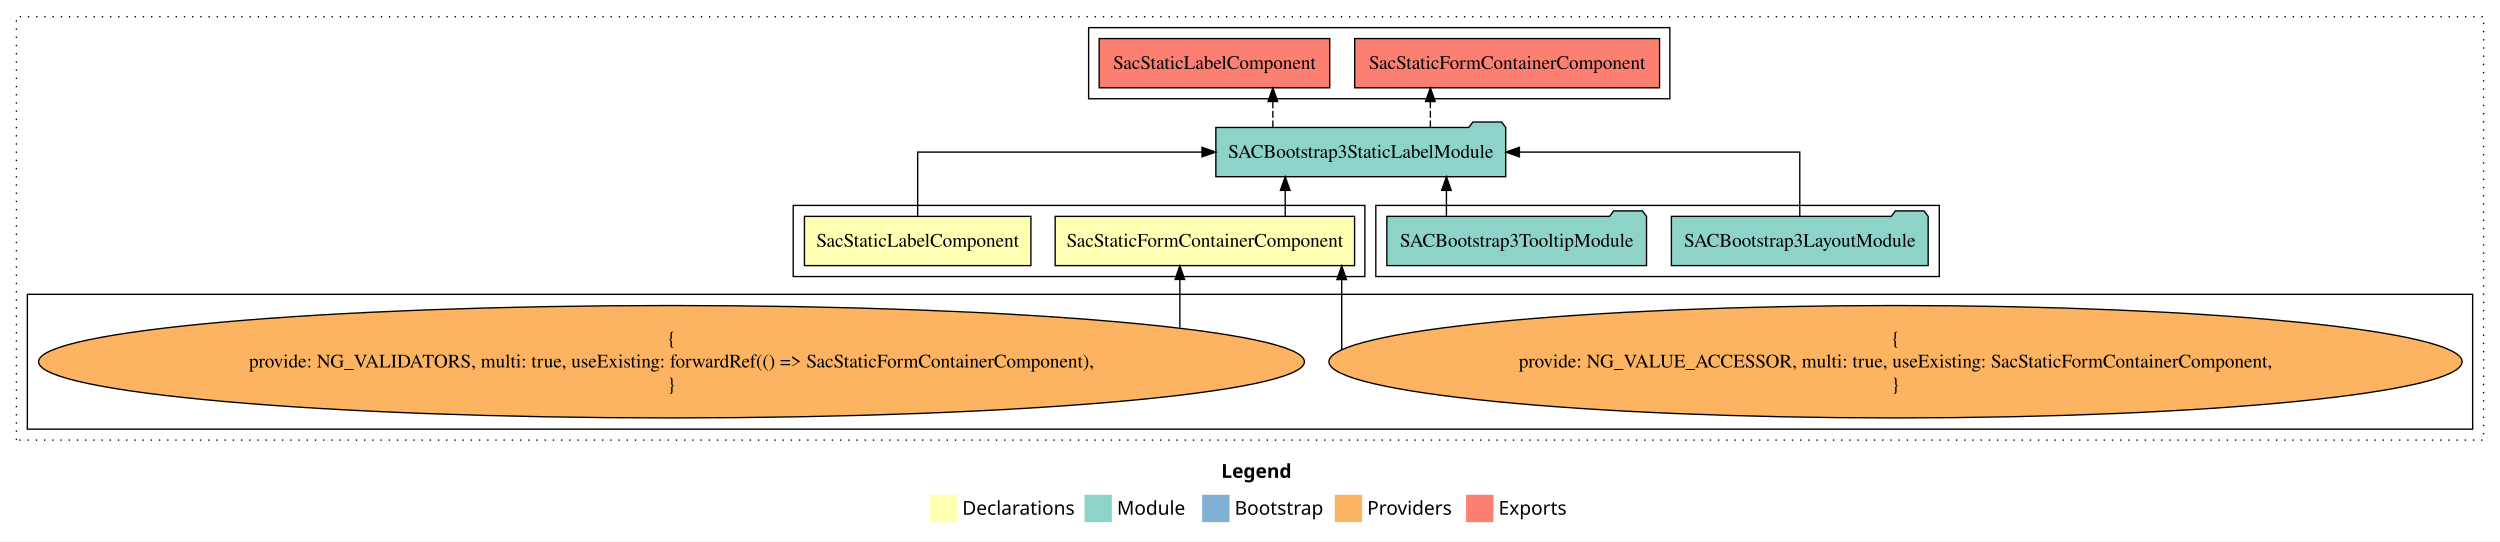
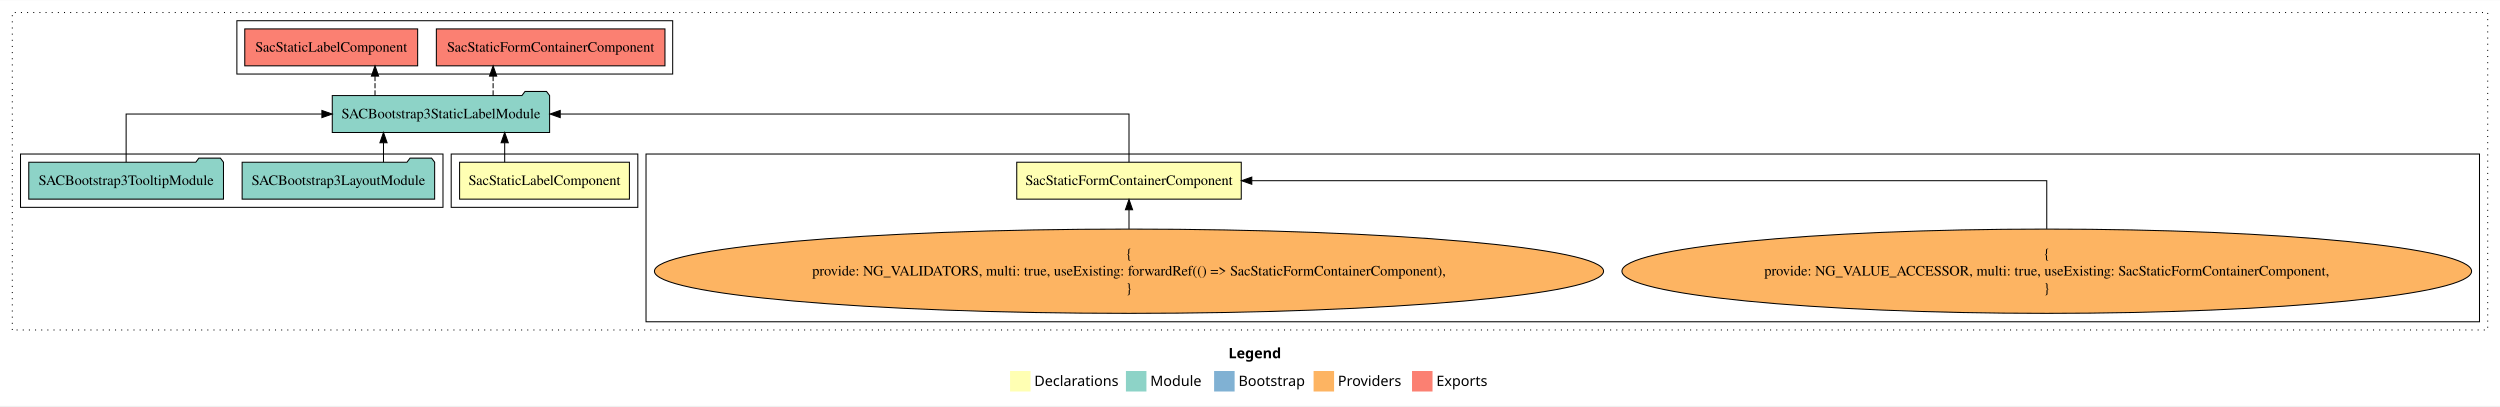
- <svg xmlns="http://www.w3.org/2000/svg" width="1828pt" height="396pt" viewBox="0.00 0.00 1828.00 395.59">
+ <svg xmlns="http://www.w3.org/2000/svg" width="2438pt" height="396pt" viewBox="0.00 0.00 2438.00 395.59">
  <g id="graph0" class="graph" transform="scale(1 1) rotate(0) translate(4 391.59)">
-     <polygon fill="white" stroke="transparent" points="-4,4 -4,-391.59 1824,-391.59 1824,4 -4,4" />
-     <text text-anchor="start" x="889.01" y="-42.4" font-family="Times-12" font-weight="bold" font-size="14.00">Legend</text>
-     <polygon fill="#ffffb3" stroke="transparent" points="676,-10 676,-30 696,-30 696,-10 676,-10" />
-     <text text-anchor="start" x="699.63" y="-15.4" font-family="Times-12" font-size="14.00">  Declarations</text>
-     <polygon fill="#8dd3c7" stroke="transparent" points="789,-10 789,-30 809,-30 809,-10 789,-10" />
-     <text text-anchor="start" x="812.73" y="-15.4" font-family="Times-12" font-size="14.00">  Module</text>
-     <polygon fill="#80b1d3" stroke="transparent" points="875,-10 875,-30 895,-30 895,-10 875,-10" />
-     <text text-anchor="start" x="898.78" y="-15.4" font-family="Times-12" font-size="14.00">  Bootstrap</text>
-     <polygon fill="#fdb462" stroke="transparent" points="972,-10 972,-30 992,-30 992,-10 972,-10" />
-     <text text-anchor="start" x="995.67" y="-15.4" font-family="Times-12" font-size="14.00">  Providers</text>
-     <polygon fill="#fb8072" stroke="transparent" points="1068,-10 1068,-30 1088,-30 1088,-10 1068,-10" />
-     <text text-anchor="start" x="1091.73" y="-15.4" font-family="Times-12" font-size="14.00">  Exports</text>
+     <polygon fill="white" stroke="transparent" points="-4,4 -4,-391.59 2434,-391.59 2434,4 -4,4" />
+     <text text-anchor="start" x="1194.01" y="-42.4" font-family="Times-12" font-weight="bold" font-size="14.00">Legend</text>
+     <polygon fill="#ffffb3" stroke="transparent" points="981,-10 981,-30 1001,-30 1001,-10 981,-10" />
+     <text text-anchor="start" x="1004.63" y="-15.4" font-family="Times-12" font-size="14.00">  Declarations</text>
+     <polygon fill="#8dd3c7" stroke="transparent" points="1094,-10 1094,-30 1114,-30 1114,-10 1094,-10" />
+     <text text-anchor="start" x="1117.73" y="-15.4" font-family="Times-12" font-size="14.00">  Module</text>
+     <polygon fill="#80b1d3" stroke="transparent" points="1180,-10 1180,-30 1200,-30 1200,-10 1180,-10" />
+     <text text-anchor="start" x="1203.78" y="-15.4" font-family="Times-12" font-size="14.00">  Bootstrap</text>
+     <polygon fill="#fdb462" stroke="transparent" points="1277,-10 1277,-30 1297,-30 1297,-10 1277,-10" />
+     <text text-anchor="start" x="1300.67" y="-15.4" font-family="Times-12" font-size="14.00">  Providers</text>
+     <polygon fill="#fb8072" stroke="transparent" points="1373,-10 1373,-30 1393,-30 1393,-10 1373,-10" />
+     <text text-anchor="start" x="1396.73" y="-15.4" font-family="Times-12" font-size="14.00">  Exports</text>
    <g id="clust1" class="cluster">
-       <polygon fill="none" stroke="black" stroke-dasharray="1,5" points="8,-70 8,-379.59 1812,-379.59 1812,-70 8,-70" />
+       <polygon fill="none" stroke="black" stroke-dasharray="1,5" points="8,-70 8,-379.59 2422,-379.59 2422,-70 8,-70" />
+     </g>
+     <g id="clust6" class="cluster">
+       <polygon fill="none" stroke="black" points="227,-319.59 227,-371.59 652,-371.59 652,-319.59 227,-319.59" />
+     </g>
+     <g id="clust3" class="cluster">
+       <polygon fill="none" stroke="black" points="626,-78 626,-241.59 2414,-241.59 2414,-78 626,-78" />
+     </g>
+     <g id="clust2" class="cluster">
+       <polygon fill="none" stroke="black" points="436,-189.59 436,-241.59 618,-241.59 618,-189.59 436,-189.59" />
    </g>
    <g id="clust5" class="cluster">
-       <polygon fill="none" stroke="black" points="1002,-189.59 1002,-241.59 1414,-241.59 1414,-189.59 1002,-189.59" />
-     </g>
-     <g id="clust2" class="cluster">
-       <polygon fill="none" stroke="black" points="576,-189.59 576,-241.59 994,-241.59 994,-189.59 576,-189.59" />
-     </g>
-     <g id="clust6" class="cluster">
-       <polygon fill="none" stroke="black" points="792,-319.59 792,-371.59 1217,-371.59 1217,-319.59 792,-319.59" />
-     </g>
-     <g id="clust3" class="cluster">
-       <polygon fill="none" stroke="black" points="16,-78 16,-176.59 1804,-176.59 1804,-78 16,-78" />
+       <polygon fill="none" stroke="black" points="16,-189.59 16,-241.59 428,-241.59 428,-189.59 16,-189.59" />
    </g>
    <g id="node1" class="node">
-       <polygon fill="#ffffb3" stroke="black" points="986.47,-233.59 767.53,-233.59 767.53,-197.59 986.47,-197.59 986.47,-233.59" />
-       <text text-anchor="middle" x="877" y="-211.39" font-family="Times,serif" font-size="14.00">SacStaticFormContainerComponent</text>
+       <polygon fill="#ffffb3" stroke="black" points="1206.47,-233.59 987.53,-233.59 987.53,-197.59 1206.47,-197.59 1206.47,-233.59" />
+       <text text-anchor="middle" x="1097" y="-211.39" font-family="Times,serif" font-size="14.00">SacStaticFormContainerComponent</text>
    </g>
    <g id="node3" class="node">
-       <polygon fill="#8dd3c7" stroke="black" points="1096.97,-298.59 1093.97,-302.59 1072.97,-302.59 1069.97,-298.59 885.03,-298.59 885.03,-262.59 1096.97,-262.59 1096.97,-298.59" />
-       <text text-anchor="middle" x="991" y="-276.39" font-family="Times,serif" font-size="14.00">SACBootstrap3StaticLabelModule</text>
+       <polygon fill="#8dd3c7" stroke="black" points="531.97,-298.59 528.97,-302.59 507.97,-302.59 504.97,-298.59 320.03,-298.59 320.03,-262.59 531.97,-262.59 531.97,-298.59" />
+       <text text-anchor="middle" x="426" y="-276.39" font-family="Times,serif" font-size="14.00">SACBootstrap3StaticLabelModule</text>
    </g>
    <g id="edge1" class="edge">
-       <path fill="none" stroke="black" d="M935.75,-233.7C935.75,-233.7 935.75,-252.58 935.75,-252.58" />
-       <polygon fill="black" stroke="black" points="932.25,-252.58 935.75,-262.58 939.25,-252.58 932.25,-252.58" />
+       <path fill="none" stroke="black" d="M1097,-233.7C1097,-252.93 1097,-280.59 1097,-280.59 1097,-280.59 542.32,-280.59 542.32,-280.59" />
+       <polygon fill="black" stroke="black" points="542.32,-277.09 532.32,-280.59 542.32,-284.09 542.32,-277.09" />
    </g>
    <g id="node2" class="node">
-       <polygon fill="#ffffb3" stroke="black" points="749.8,-233.59 584.2,-233.59 584.2,-197.59 749.8,-197.59 749.8,-233.59" />
-       <text text-anchor="middle" x="667" y="-211.39" font-family="Times,serif" font-size="14.00">SacStaticLabelComponent</text>
+       <polygon fill="#ffffb3" stroke="black" points="609.8,-233.59 444.2,-233.59 444.2,-197.59 609.8,-197.59 609.8,-233.59" />
+       <text text-anchor="middle" x="527" y="-211.39" font-family="Times,serif" font-size="14.00">SacStaticLabelComponent</text>
    </g>
    <g id="edge4" class="edge">
-       <path fill="none" stroke="black" d="M667,-233.7C667,-252.93 667,-280.59 667,-280.59 667,-280.59 874.91,-280.59 874.91,-280.59" />
-       <polygon fill="black" stroke="black" points="874.91,-284.09 884.91,-280.59 874.91,-277.09 874.91,-284.09" />
+       <path fill="none" stroke="black" d="M488.17,-233.7C488.17,-233.7 488.17,-252.58 488.17,-252.58" />
+       <polygon fill="black" stroke="black" points="484.67,-252.58 488.17,-262.58 491.67,-252.58 484.67,-252.58" />
    </g>
    <g id="node8" class="node">
-       <polygon fill="#fb8072" stroke="black" points="1209.47,-363.59 986.53,-363.59 986.53,-327.59 1209.47,-327.59 1209.47,-363.59" />
-       <text text-anchor="middle" x="1098" y="-341.39" font-family="Times,serif" font-size="14.00">SacStaticFormContainerComponent </text>
+       <polygon fill="#fb8072" stroke="black" points="644.47,-363.59 421.53,-363.59 421.53,-327.59 644.47,-327.59 644.47,-363.59" />
+       <text text-anchor="middle" x="533" y="-341.39" font-family="Times,serif" font-size="14.00">SacStaticFormContainerComponent </text>
    </g>
    <g id="edge7" class="edge">
-       <path fill="none" stroke="black" stroke-dasharray="5,2" d="M1041.88,-298.7C1041.88,-298.7 1041.88,-317.58 1041.88,-317.58" />
-       <polygon fill="black" stroke="black" points="1038.38,-317.58 1041.88,-327.58 1045.38,-317.58 1038.38,-317.58" />
+       <path fill="none" stroke="black" stroke-dasharray="5,2" d="M476.88,-298.7C476.88,-298.7 476.88,-317.58 476.88,-317.58" />
+       <polygon fill="black" stroke="black" points="473.38,-317.58 476.88,-327.58 480.38,-317.58 473.38,-317.58" />
    </g>
    <g id="node9" class="node">
-       <polygon fill="#fb8072" stroke="black" points="968.3,-363.59 799.7,-363.59 799.7,-327.59 968.3,-327.59 968.3,-363.59" />
-       <text text-anchor="middle" x="884" y="-341.39" font-family="Times,serif" font-size="14.00">SacStaticLabelComponent </text>
+       <polygon fill="#fb8072" stroke="black" points="403.3,-363.59 234.7,-363.59 234.7,-327.59 403.3,-327.59 403.3,-363.59" />
+       <text text-anchor="middle" x="319" y="-341.39" font-family="Times,serif" font-size="14.00">SacStaticLabelComponent </text>
    </g>
    <g id="edge8" class="edge">
-       <path fill="none" stroke="black" stroke-dasharray="5,2" d="M926.71,-298.7C926.71,-298.7 926.71,-317.58 926.71,-317.58" />
-       <polygon fill="black" stroke="black" points="923.21,-317.58 926.71,-327.58 930.21,-317.58 923.21,-317.58" />
+       <path fill="none" stroke="black" stroke-dasharray="5,2" d="M361.71,-298.7C361.71,-298.7 361.71,-317.58 361.71,-317.58" />
+       <polygon fill="black" stroke="black" points="358.21,-317.58 361.71,-327.58 365.21,-317.58 358.21,-317.58" />
    </g>
    <g id="node4" class="node">
-       <ellipse fill="#fdb462" stroke="black" cx="1382" cy="-127.3" rx="414.29" ry="41.09" />
-       <text text-anchor="middle" x="1382" y="-139.9" font-family="Times,serif" font-size="14.00">{</text>
-       <text text-anchor="middle" x="1382" y="-123.1" font-family="Times,serif" font-size="14.00">    provide: NG_VALUE_ACCESSOR, multi: true, useExisting: SacStaticFormContainerComponent,</text>
-       <text text-anchor="middle" x="1382" y="-106.3" font-family="Times,serif" font-size="14.00">}</text>
+       <ellipse fill="#fdb462" stroke="black" cx="1992" cy="-127.3" rx="414.29" ry="41.09" />
+       <text text-anchor="middle" x="1992" y="-139.9" font-family="Times,serif" font-size="14.00">{</text>
+       <text text-anchor="middle" x="1992" y="-123.1" font-family="Times,serif" font-size="14.00">    provide: NG_VALUE_ACCESSOR, multi: true, useExisting: SacStaticFormContainerComponent,</text>
+       <text text-anchor="middle" x="1992" y="-106.3" font-family="Times,serif" font-size="14.00">}</text>
    </g>
    <g id="edge2" class="edge">
-       <path fill="none" stroke="black" d="M977.05,-136.08C977.05,-136.08 977.05,-187.37 977.05,-187.37" />
-       <polygon fill="black" stroke="black" points="973.55,-187.37 977.05,-197.37 980.55,-187.37 973.55,-187.37" />
+       <path fill="none" stroke="black" d="M1992,-168.6C1992,-191.58 1992,-215.59 1992,-215.59 1992,-215.59 1216.74,-215.59 1216.74,-215.59" />
+       <polygon fill="black" stroke="black" points="1216.74,-212.09 1206.74,-215.59 1216.74,-219.09 1216.74,-212.09" />
    </g>
    <g id="node5" class="node">
-       <ellipse fill="#fdb462" stroke="black" cx="487" cy="-127.3" rx="462.8" ry="41.09" />
-       <text text-anchor="middle" x="487" y="-139.9" font-family="Times,serif" font-size="14.00">{</text>
-       <text text-anchor="middle" x="487" y="-123.1" font-family="Times,serif" font-size="14.00">    provide: NG_VALIDATORS, multi: true, useExisting: forwardRef(() =&gt; SacStaticFormContainerComponent),</text>
-       <text text-anchor="middle" x="487" y="-106.3" font-family="Times,serif" font-size="14.00">}</text>
+       <ellipse fill="#fdb462" stroke="black" cx="1097" cy="-127.3" rx="462.8" ry="41.09" />
+       <text text-anchor="middle" x="1097" y="-139.9" font-family="Times,serif" font-size="14.00">{</text>
+       <text text-anchor="middle" x="1097" y="-123.1" font-family="Times,serif" font-size="14.00">    provide: NG_VALIDATORS, multi: true, useExisting: forwardRef(() =&gt; SacStaticFormContainerComponent),</text>
+       <text text-anchor="middle" x="1097" y="-106.3" font-family="Times,serif" font-size="14.00">}</text>
    </g>
    <g id="edge3" class="edge">
-       <path fill="none" stroke="black" d="M858.71,-152.36C858.71,-152.36 858.71,-187.48 858.71,-187.48" />
-       <polygon fill="black" stroke="black" points="855.21,-187.48 858.71,-197.48 862.21,-187.48 855.21,-187.48" />
+       <path fill="none" stroke="black" d="M1097,-168.6C1097,-168.6 1097,-187.26 1097,-187.26" />
+       <polygon fill="black" stroke="black" points="1093.5,-187.26 1097,-197.26 1100.5,-187.26 1093.5,-187.26" />
    </g>
    <g id="node6" class="node">
-       <polygon fill="#8dd3c7" stroke="black" points="1405.87,-233.59 1402.87,-237.59 1381.87,-237.59 1378.87,-233.59 1218.13,-233.59 1218.13,-197.59 1405.87,-197.59 1405.87,-233.59" />
-       <text text-anchor="middle" x="1312" y="-211.39" font-family="Times,serif" font-size="14.00">SACBootstrap3LayoutModule</text>
+       <polygon fill="#8dd3c7" stroke="black" points="419.87,-233.59 416.87,-237.59 395.87,-237.59 392.87,-233.59 232.13,-233.59 232.13,-197.59 419.87,-197.59 419.87,-233.59" />
+       <text text-anchor="middle" x="326" y="-211.39" font-family="Times,serif" font-size="14.00">SACBootstrap3LayoutModule</text>
    </g>
    <g id="edge5" class="edge">
-       <path fill="none" stroke="black" d="M1312,-233.7C1312,-252.93 1312,-280.59 1312,-280.59 1312,-280.59 1107,-280.59 1107,-280.59" />
-       <polygon fill="black" stroke="black" points="1107,-277.09 1097,-280.59 1107,-284.09 1107,-277.09" />
+       <path fill="none" stroke="black" d="M369.98,-233.7C369.98,-233.7 369.98,-252.58 369.98,-252.58" />
+       <polygon fill="black" stroke="black" points="366.48,-252.58 369.98,-262.58 373.48,-252.58 366.48,-252.58" />
    </g>
    <g id="node7" class="node">
-       <polygon fill="#8dd3c7" stroke="black" points="1199.94,-233.59 1196.94,-237.59 1175.94,-237.59 1172.94,-233.59 1010.06,-233.59 1010.06,-197.59 1199.94,-197.59 1199.94,-233.59" />
-       <text text-anchor="middle" x="1105" y="-211.39" font-family="Times,serif" font-size="14.00">SACBootstrap3TooltipModule</text>
+       <polygon fill="#8dd3c7" stroke="black" points="213.94,-233.59 210.94,-237.59 189.94,-237.59 186.94,-233.59 24.06,-233.59 24.06,-197.59 213.94,-197.59 213.94,-233.59" />
+       <text text-anchor="middle" x="119" y="-211.39" font-family="Times,serif" font-size="14.00">SACBootstrap3TooltipModule</text>
    </g>
    <g id="edge6" class="edge">
-       <path fill="none" stroke="black" d="M1053.63,-233.7C1053.63,-233.7 1053.63,-252.58 1053.63,-252.58" />
-       <polygon fill="black" stroke="black" points="1050.13,-252.58 1053.63,-262.58 1057.13,-252.58 1050.13,-252.58" />
+       <path fill="none" stroke="black" d="M119,-233.7C119,-252.93 119,-280.59 119,-280.59 119,-280.59 309.92,-280.59 309.92,-280.59" />
+       <polygon fill="black" stroke="black" points="309.92,-284.09 319.92,-280.59 309.92,-277.09 309.92,-284.09" />
    </g>
  </g>
</svg>
